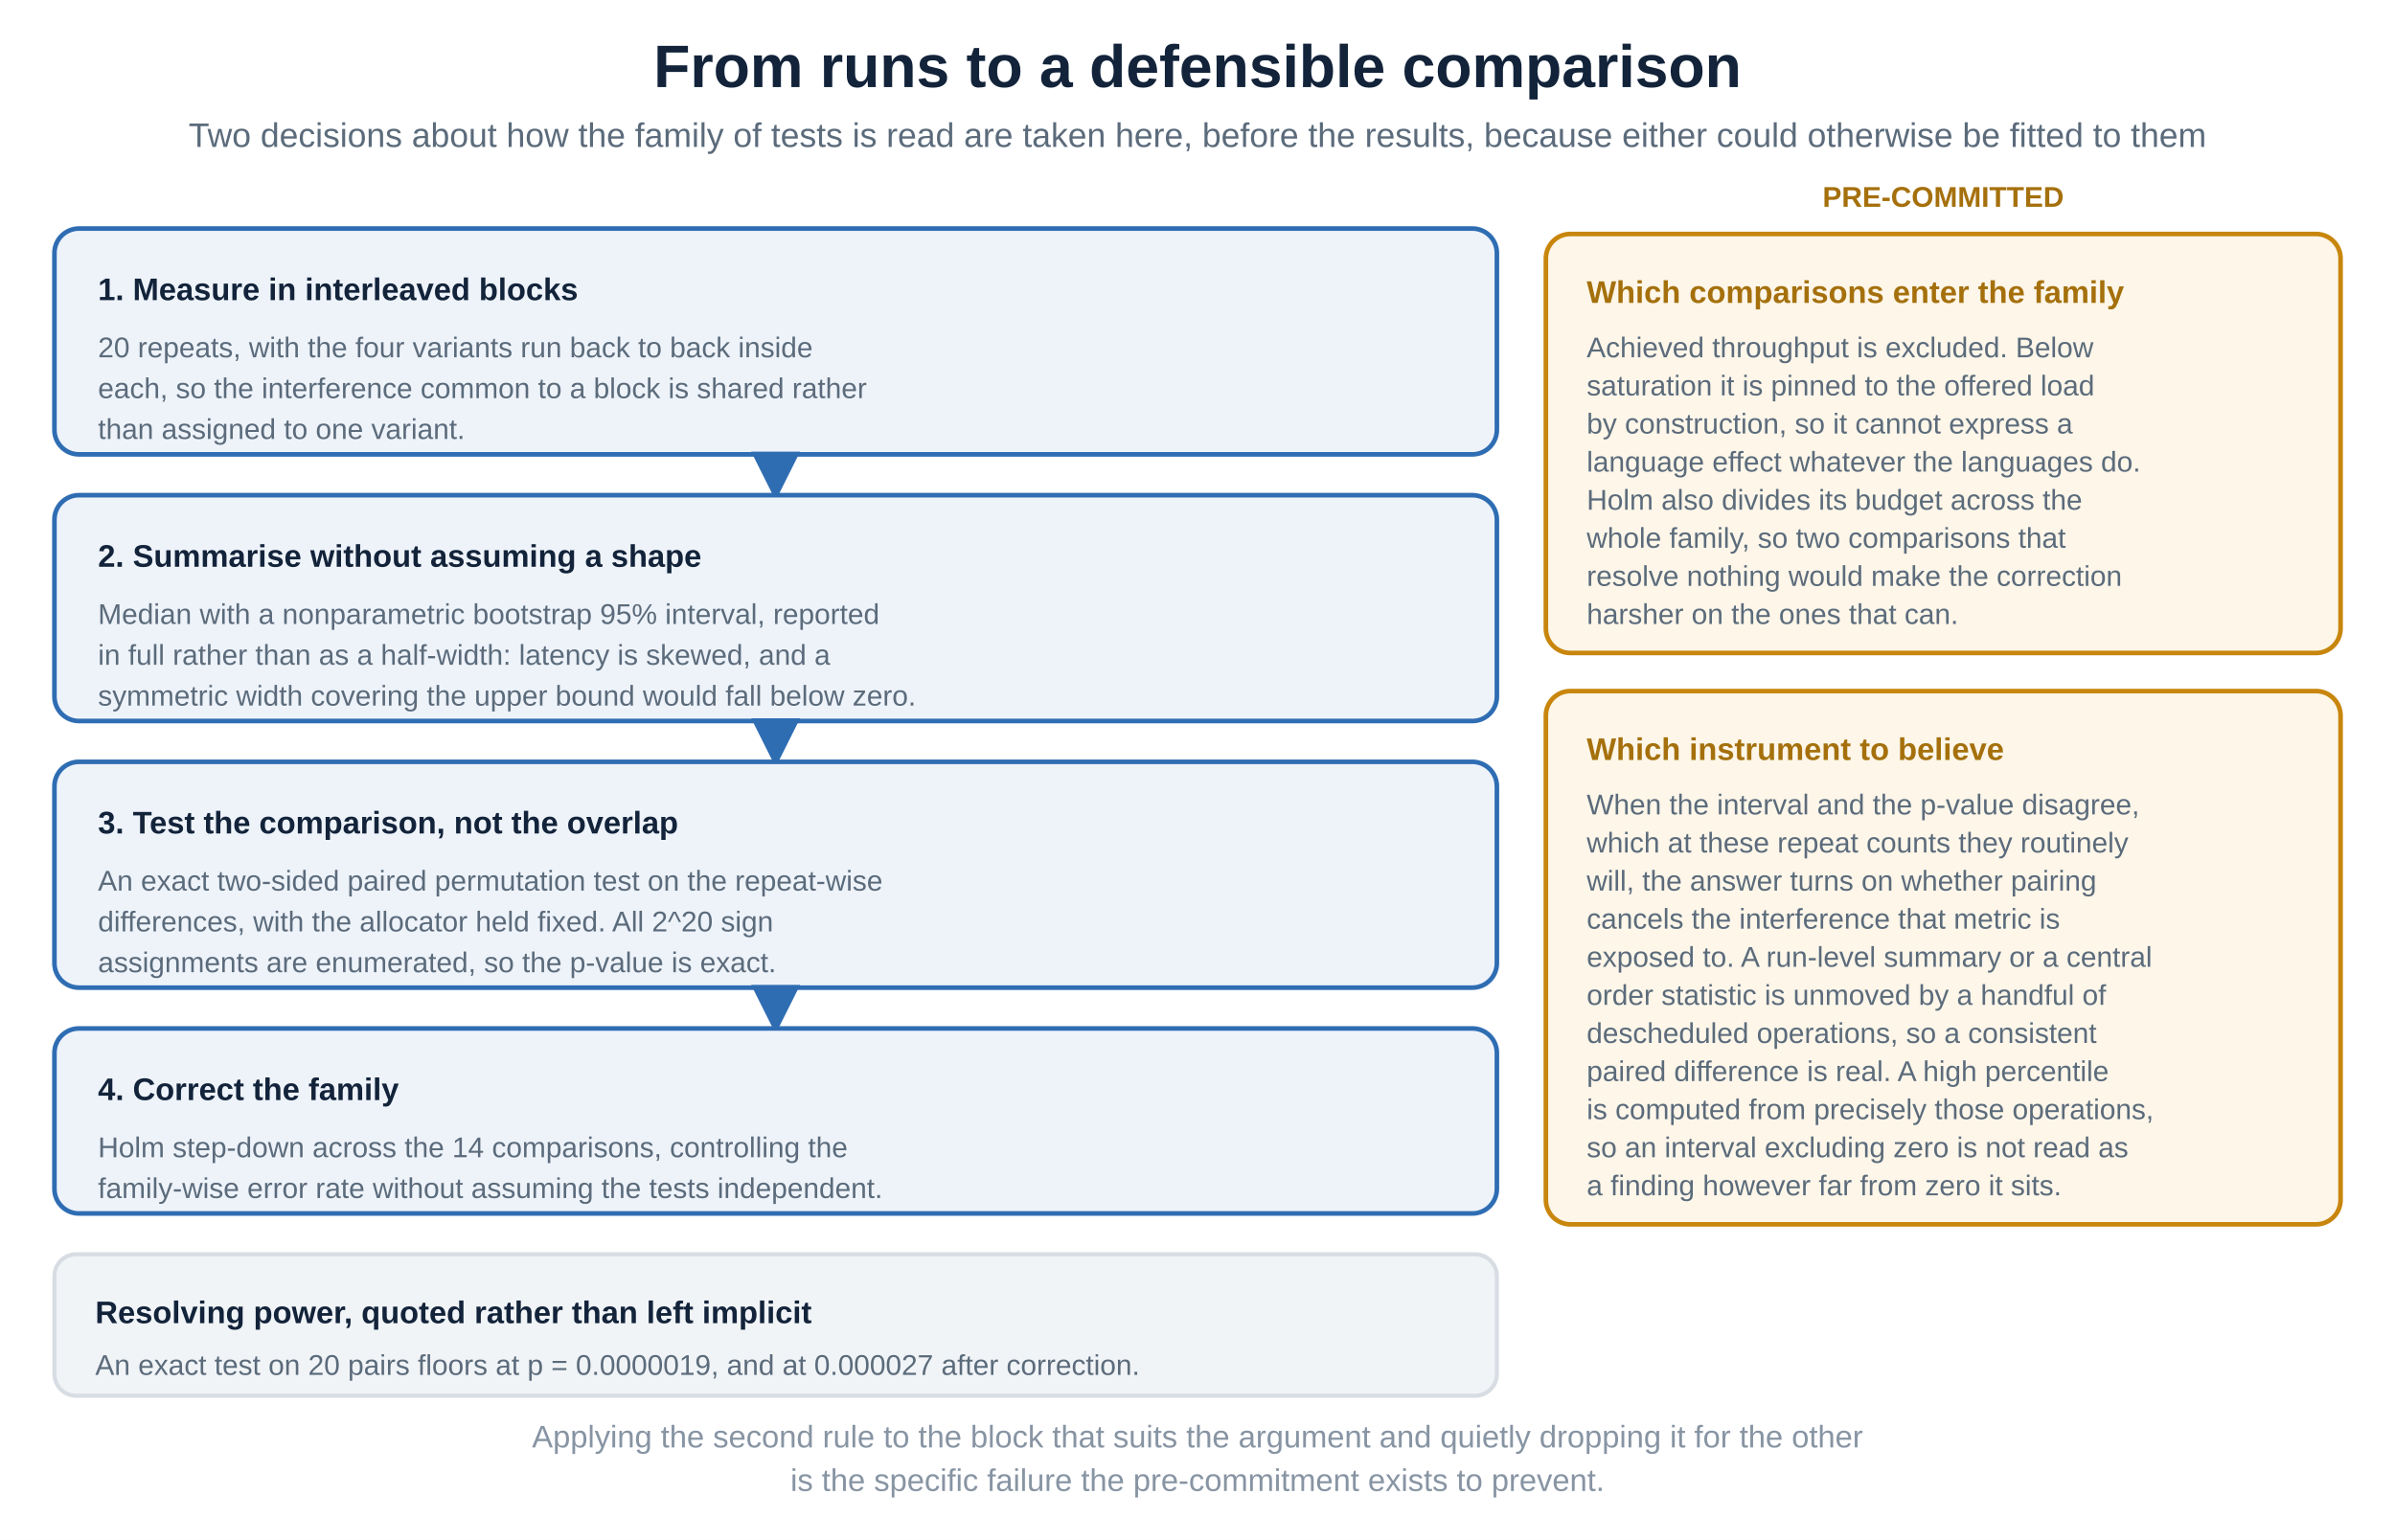
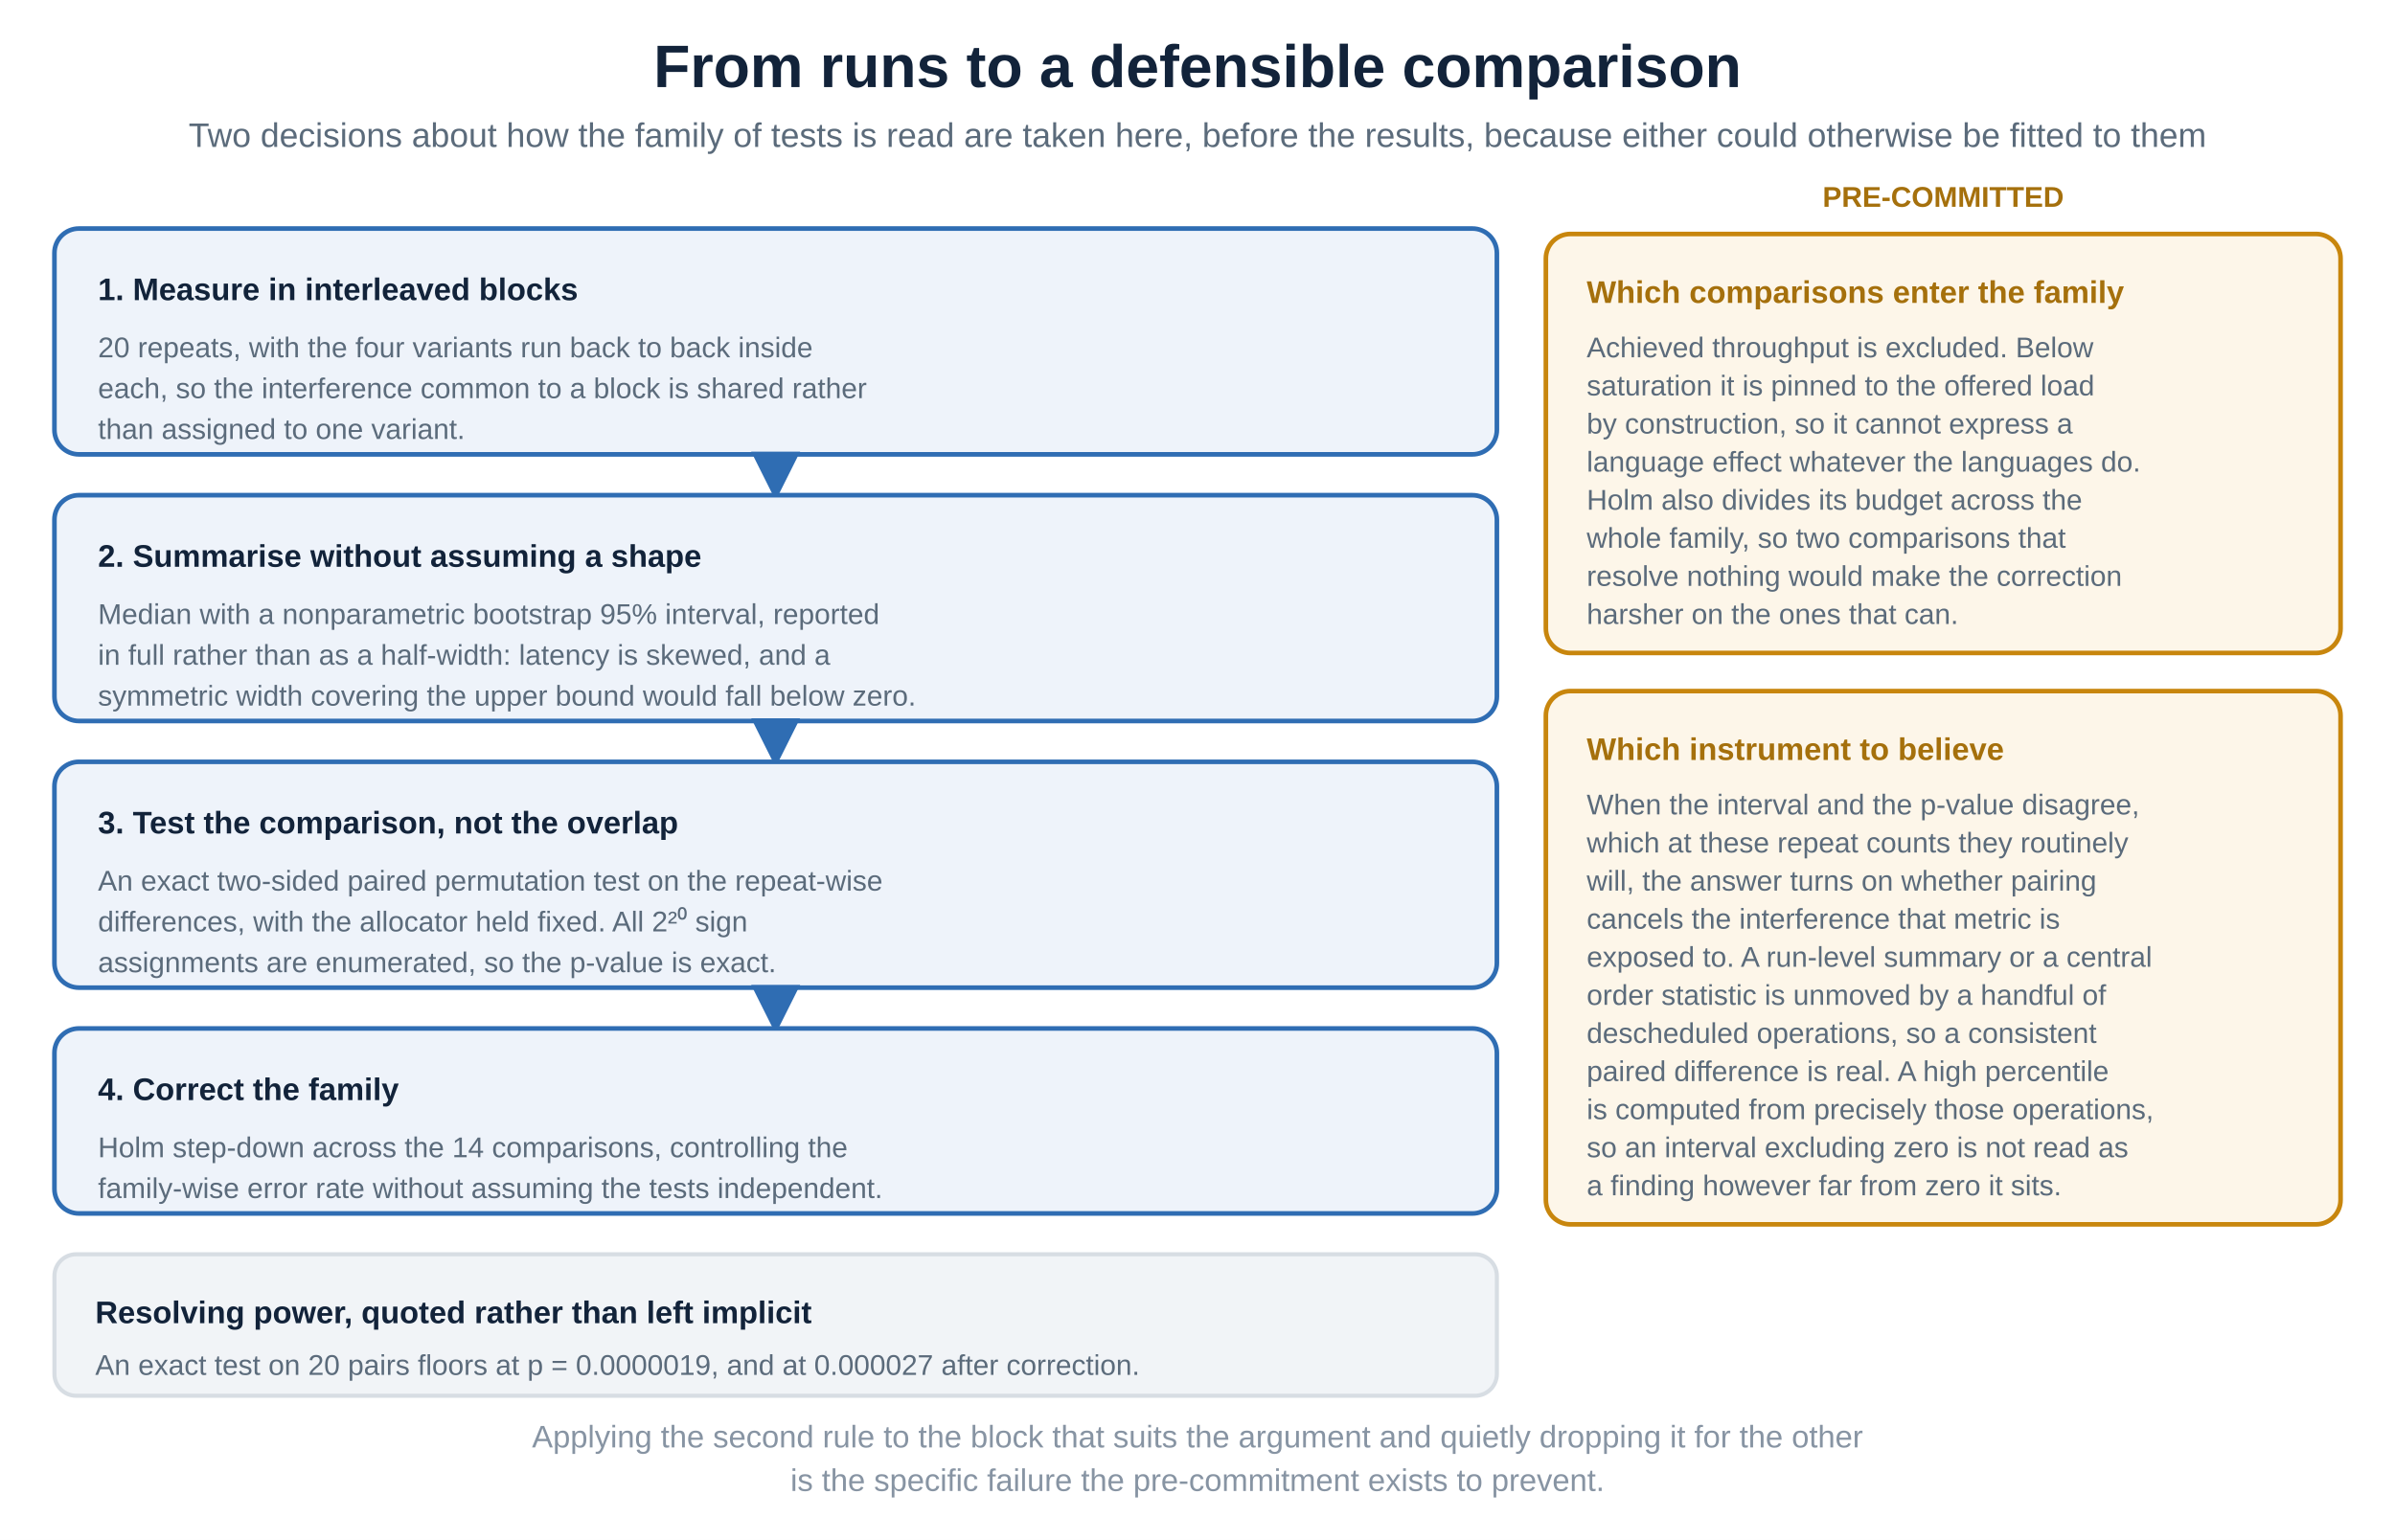
<svg xmlns="http://www.w3.org/2000/svg" viewBox="0 0 880 566" width="880" height="566" font-family="'Segoe UI','Helvetica Neue',Arial,sans-serif">
  <defs>
    <marker id="a0" markerWidth="9" markerHeight="9" refX="7" refY="4.5" orient="auto">
      <path d="M0,0 L9,4.5 L0,9 z" fill="#2f6db3" />
    </marker>
  </defs>
  <rect x="0" y="0" width="880" height="566" fill="#ffffff" />
  <text x="440.0" y="32" font-size="22" fill="#12233a" text-anchor="middle" font-weight="700">From runs to a defensible comparison</text>
  <text x="440.0" y="54" font-size="12.5" fill="#5b6b7b" text-anchor="middle">Two decisions about how the family of tests is read are taken here, before the results, because either could otherwise be fitted to them</text>
  <rect x="20" y="84" width="530" height="83" rx="9" fill="#eef3fa" stroke="#2f6db3" stroke-width="1.7" />
  <text x="36" y="110.325" font-size="11.5" fill="#12233a" font-weight="700">1.  Measure in interleaved blocks</text>
  <text x="36" y="131.325" font-size="10.5" fill="#5b6b7b">20 repeats, with the four variants run back to back inside</text>
  <text x="36" y="146.325" font-size="10.5" fill="#5b6b7b">each, so the interference common to a block is shared rather</text>
  <text x="36" y="161.325" font-size="10.5" fill="#5b6b7b">than assigned to one variant.</text>
  <line x1="285" y1="168" x2="285" y2="180" stroke="#2f6db3" stroke-width="2.0" marker-end="url(#a0)" />
  <rect x="20" y="182" width="530" height="83" rx="9" fill="#eef3fa" stroke="#2f6db3" stroke-width="1.7" />
  <text x="36" y="208.325" font-size="11.5" fill="#12233a" font-weight="700">2.  Summarise without assuming a shape</text>
  <text x="36" y="229.325" font-size="10.5" fill="#5b6b7b">Median with a nonparametric bootstrap 95% interval, reported</text>
  <text x="36" y="244.325" font-size="10.5" fill="#5b6b7b">in full rather than as a half-width: latency is skewed, and a</text>
  <text x="36" y="259.325" font-size="10.5" fill="#5b6b7b">symmetric width covering the upper bound would fall below zero.</text>
  <line x1="285" y1="266" x2="285" y2="278" stroke="#2f6db3" stroke-width="2.0" marker-end="url(#a0)" />
  <rect x="20" y="280" width="530" height="83" rx="9" fill="#eef3fa" stroke="#2f6db3" stroke-width="1.7" />
  <text x="36" y="306.325" font-size="11.5" fill="#12233a" font-weight="700">3.  Test the comparison, not the overlap</text>
  <text x="36" y="327.325" font-size="10.5" fill="#5b6b7b">An exact two-sided paired permutation test on the repeat-wise</text>
-   <text x="36" y="342.325" font-size="10.5" fill="#5b6b7b">differences, with the allocator held fixed. All 2^20 sign</text>
+   <text x="36" y="342.325" font-size="10.5" fill="#5b6b7b">differences, with the allocator held fixed. All 2²⁰ sign</text>
  <text x="36" y="357.325" font-size="10.5" fill="#5b6b7b">assignments are enumerated, so the p-value is exact.</text>
  <line x1="285" y1="364" x2="285" y2="376" stroke="#2f6db3" stroke-width="2.0" marker-end="url(#a0)" />
  <rect x="20" y="378" width="530" height="68" rx="9" fill="#eef3fa" stroke="#2f6db3" stroke-width="1.7" />
  <text x="36" y="404.325" font-size="11.5" fill="#12233a" font-weight="700">4.  Correct the family</text>
  <text x="36" y="425.325" font-size="10.5" fill="#5b6b7b">Holm step-down across the 14 comparisons, controlling the</text>
  <text x="36" y="440.325" font-size="10.5" fill="#5b6b7b">family-wise error rate without assuming the tests independent.</text>
  <rect x="20" y="461" width="530" height="52" rx="8" fill="#f1f4f7" stroke="#d7dde3" stroke-width="1.5" />
  <text x="35" y="486.325" font-size="11.5" fill="#12233a" font-weight="700">Resolving power, quoted rather than left implicit</text>
  <text x="35" y="505.325" font-size="10.5" fill="#5b6b7b">An exact test on 20 pairs floors at p = 0.0000019, and at 0.000027 after correction.</text>
  <text x="714" y="76" font-size="10.5" fill="#a5700c" text-anchor="middle" font-weight="700">PRE-COMMITTED</text>
  <rect x="568" y="86" width="292" height="154" rx="9" fill="#fdf6e9" stroke="#c8860d" stroke-width="1.7" />
  <text x="583" y="111.325" font-size="11.5" fill="#a5700c" font-weight="700">Which comparisons enter the family</text>
  <text x="583" y="131.325" font-size="10.5" fill="#5b6b7b">Achieved throughput is excluded. Below</text>
  <text x="583" y="145.325" font-size="10.5" fill="#5b6b7b">saturation it is pinned to the offered load</text>
  <text x="583" y="159.325" font-size="10.5" fill="#5b6b7b">by construction, so it cannot express a</text>
  <text x="583" y="173.325" font-size="10.5" fill="#5b6b7b">language effect whatever the languages do.</text>
  <text x="583" y="187.325" font-size="10.5" fill="#5b6b7b">Holm also divides its budget across the</text>
  <text x="583" y="201.325" font-size="10.5" fill="#5b6b7b">whole family, so two comparisons that</text>
  <text x="583" y="215.325" font-size="10.5" fill="#5b6b7b">resolve nothing would make the correction</text>
  <text x="583" y="229.325" font-size="10.5" fill="#5b6b7b">harsher on the ones that can.</text>
  <rect x="568" y="254" width="292" height="196" rx="9" fill="#fdf6e9" stroke="#c8860d" stroke-width="1.7" />
  <text x="583" y="279.325" font-size="11.5" fill="#a5700c" font-weight="700">Which instrument to believe</text>
  <text x="583" y="299.325" font-size="10.5" fill="#5b6b7b">When the interval and the p-value disagree,</text>
  <text x="583" y="313.325" font-size="10.5" fill="#5b6b7b">which at these repeat counts they routinely</text>
  <text x="583" y="327.325" font-size="10.5" fill="#5b6b7b">will, the answer turns on whether pairing</text>
  <text x="583" y="341.325" font-size="10.5" fill="#5b6b7b">cancels the interference that metric is</text>
  <text x="583" y="355.325" font-size="10.5" fill="#5b6b7b">exposed to. A run-level summary or a central</text>
  <text x="583" y="369.325" font-size="10.5" fill="#5b6b7b">order statistic is unmoved by a handful of</text>
  <text x="583" y="383.325" font-size="10.5" fill="#5b6b7b">descheduled operations, so a consistent</text>
  <text x="583" y="397.325" font-size="10.5" fill="#5b6b7b">paired difference is real. A high percentile</text>
  <text x="583" y="411.325" font-size="10.5" fill="#5b6b7b">is computed from precisely those operations,</text>
  <text x="583" y="425.325" font-size="10.5" fill="#5b6b7b">so an interval excluding zero is not read as</text>
  <text x="583" y="439.325" font-size="10.5" fill="#5b6b7b">a finding however far from zero it sits.</text>
  <text x="440.0" y="532" font-size="11.5" fill="#8794a3" text-anchor="middle">Applying the second rule to the block that suits the argument and quietly dropping it for the other</text>
  <text x="440.0" y="548" font-size="11.5" fill="#8794a3" text-anchor="middle">is the specific failure the pre-commitment exists to prevent.</text>
</svg>
